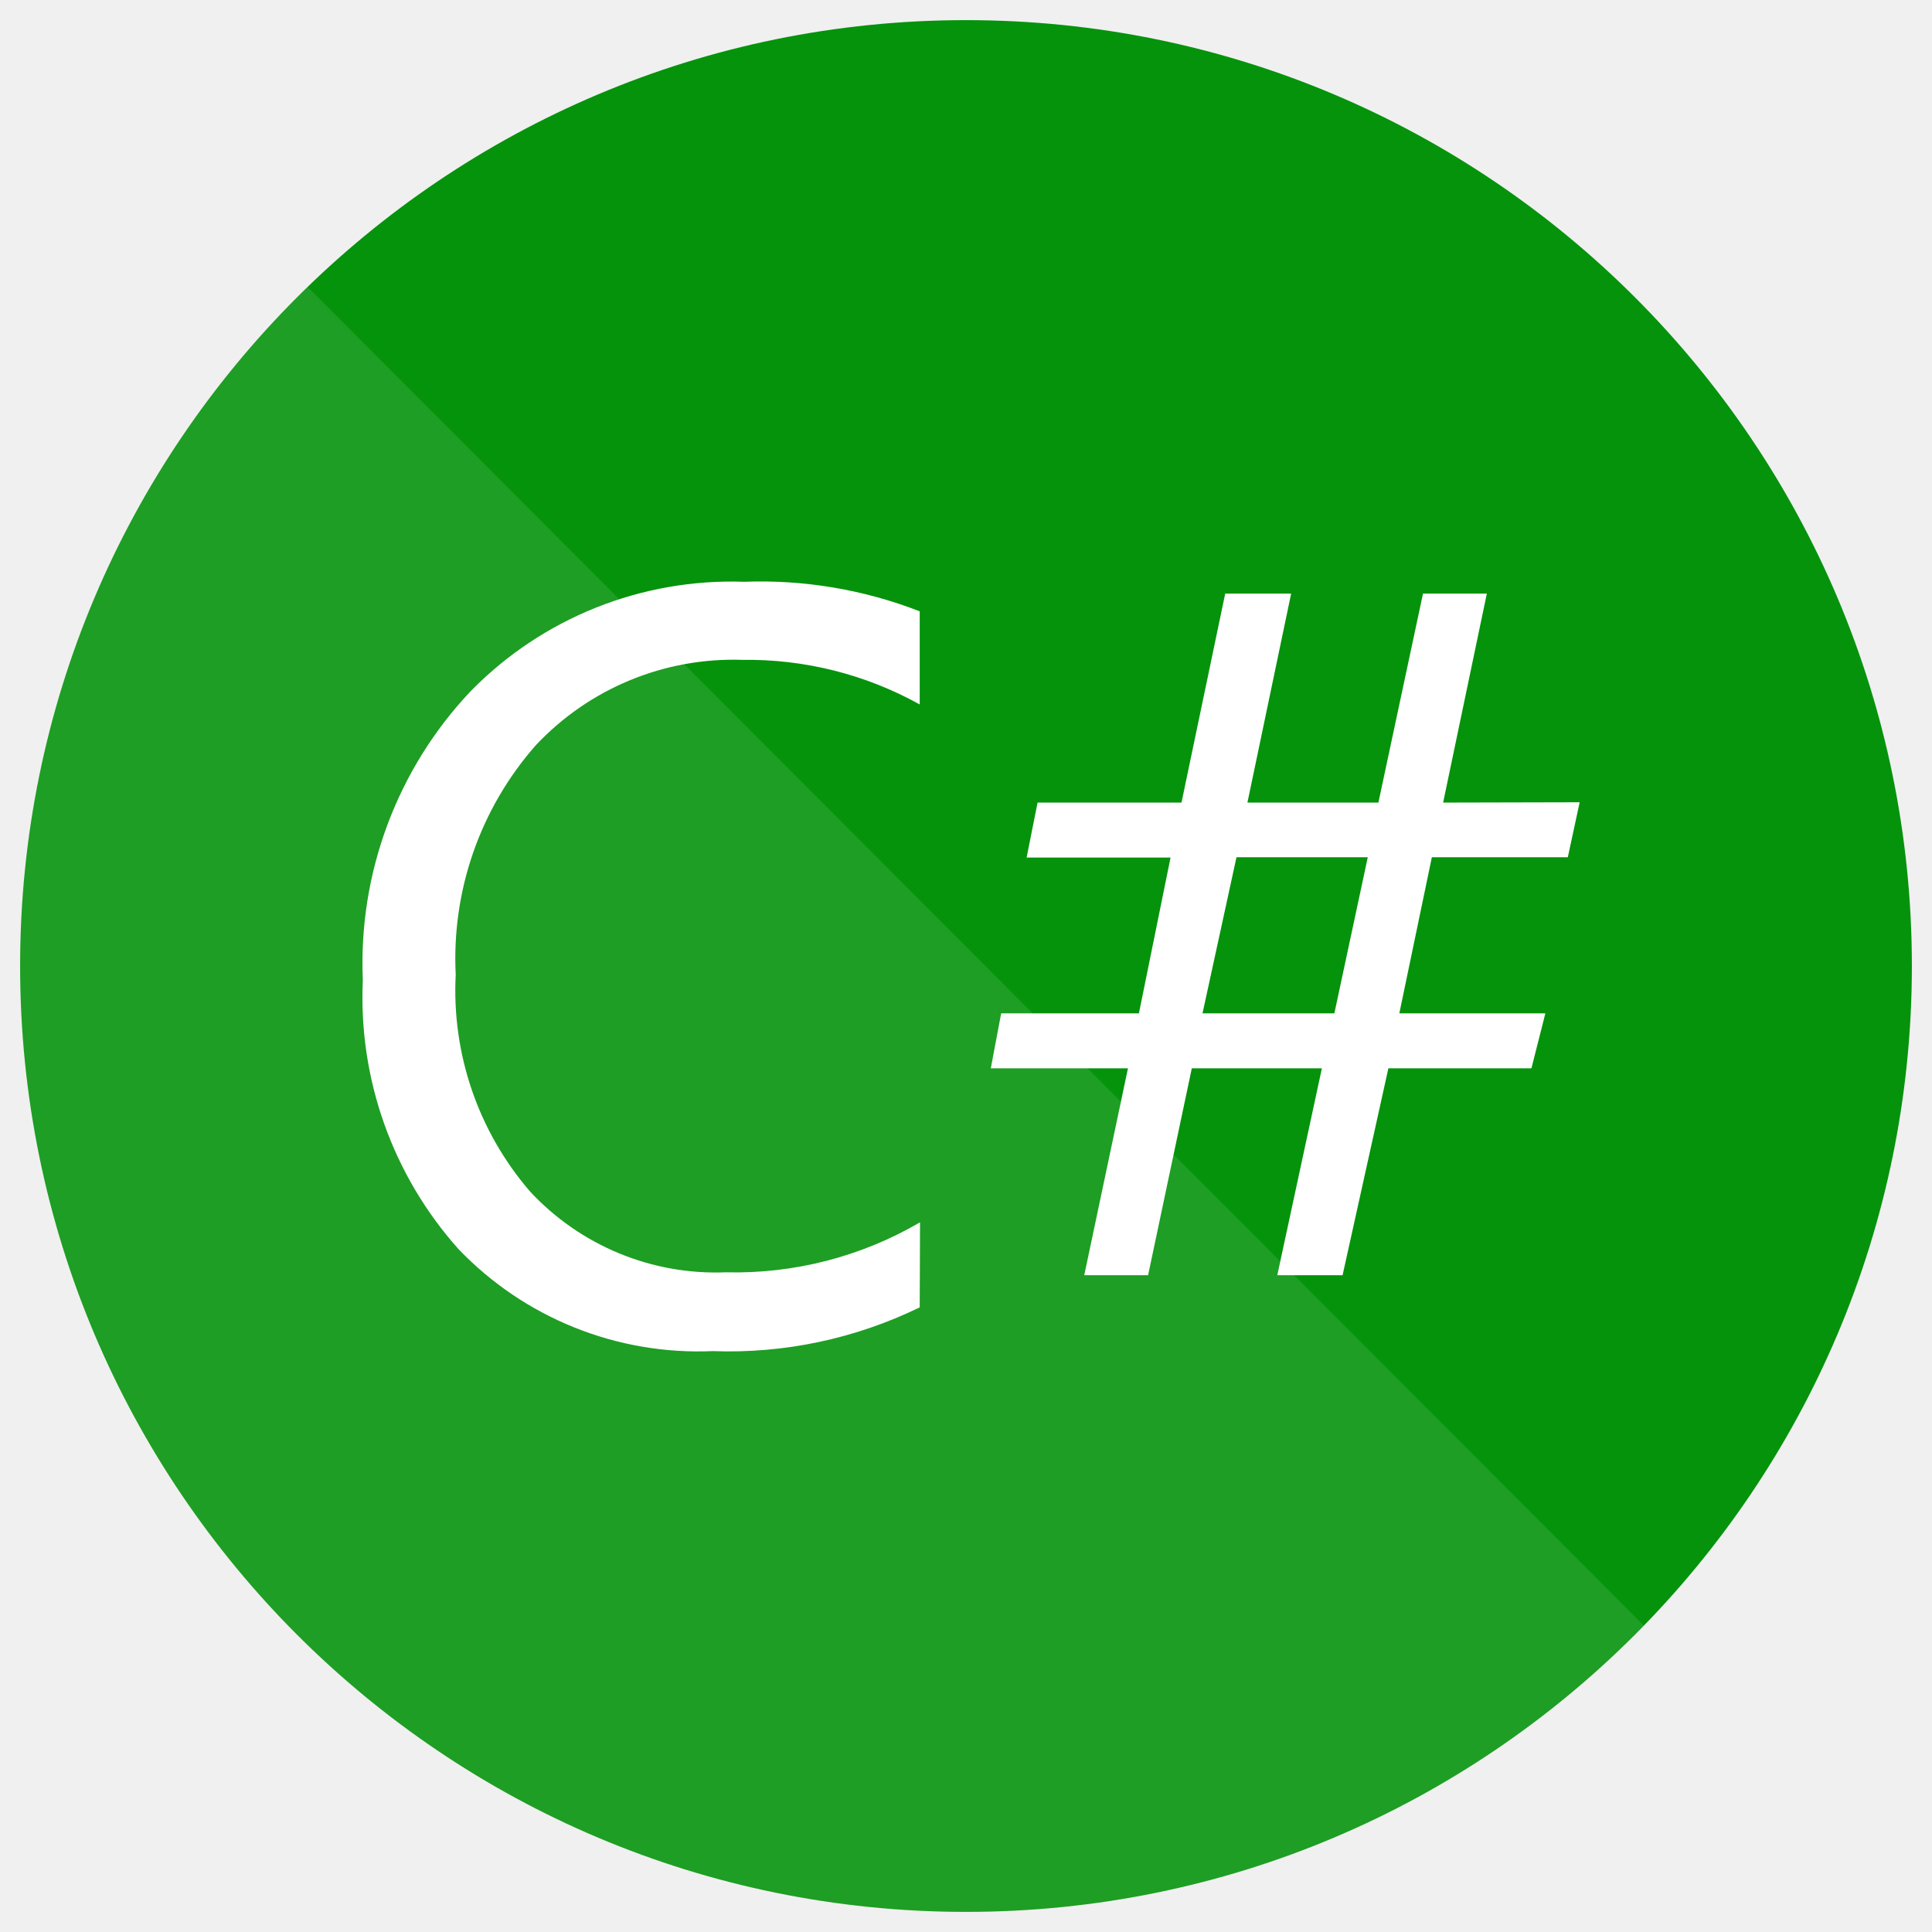
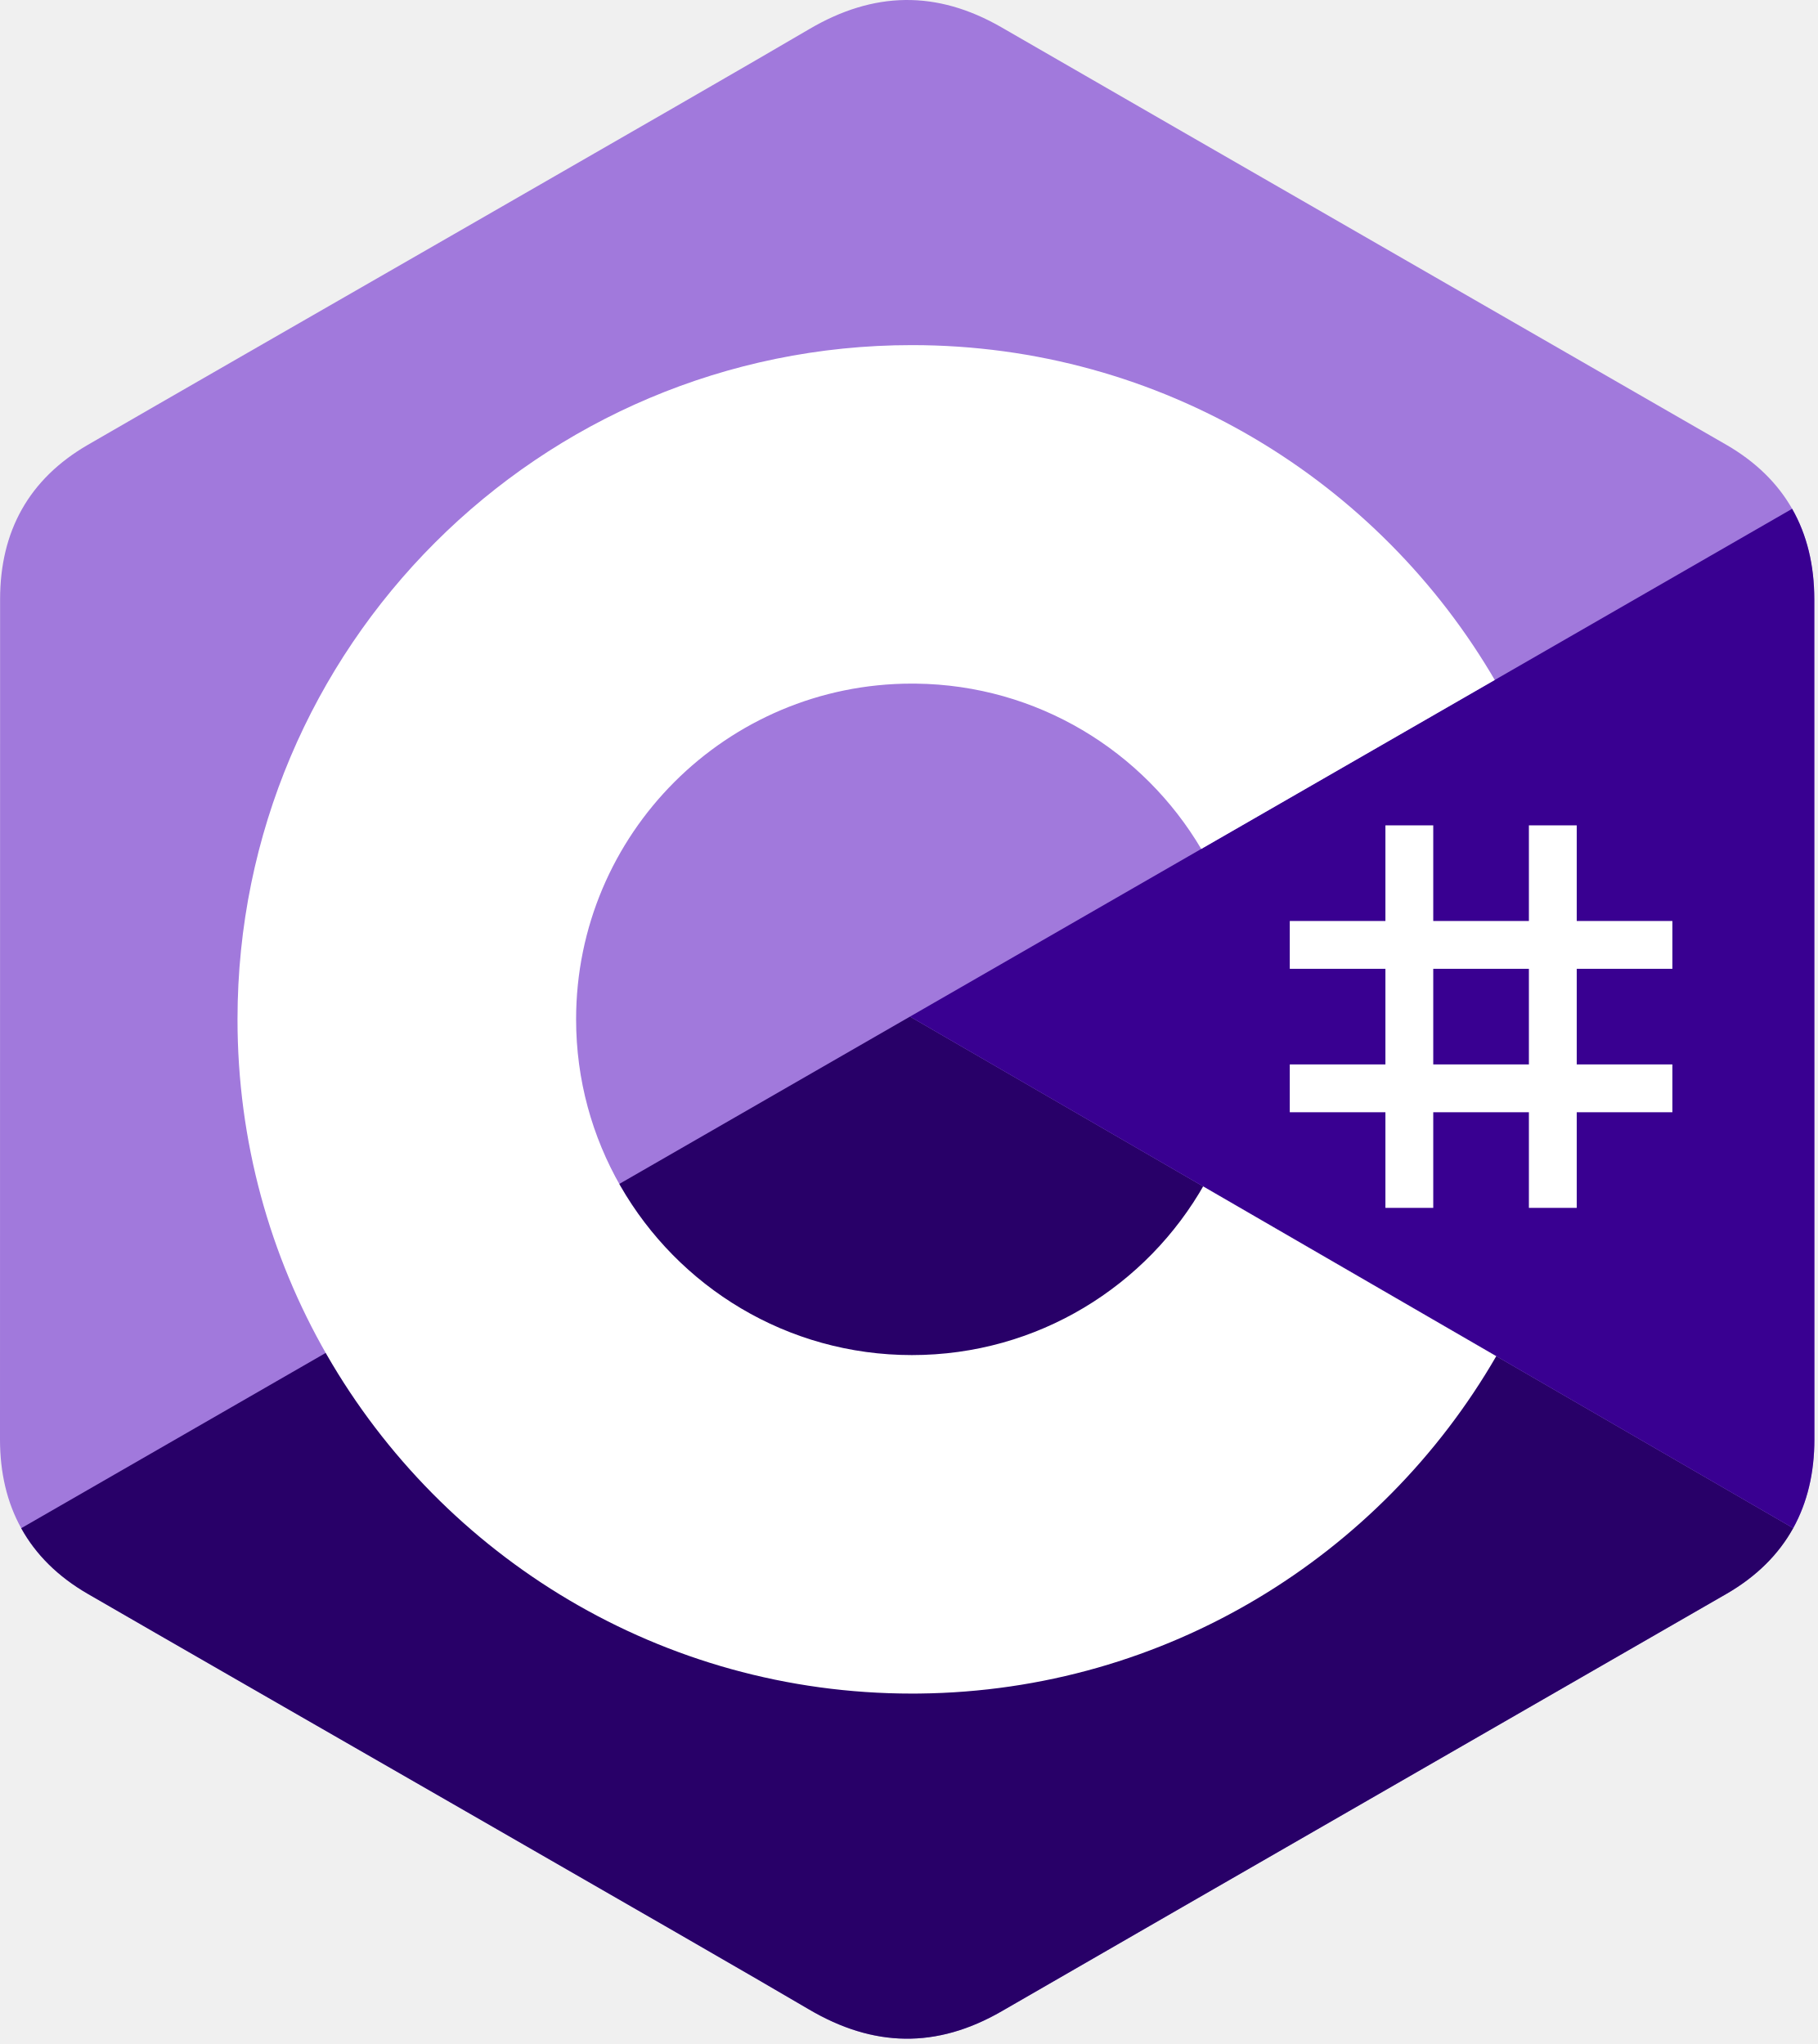
- <svg xmlns="http://www.w3.org/2000/svg" fill="none" viewBox="0 0 24 24" id="C-Sharp--Streamline-Svg-Logos" height="24" width="24">
-   <path fill="#05930c" d="M12 23.75c6.489 0 11.75 -5.261 11.75 -11.75S18.489 0.25 12 0.25 0.25 5.511 0.25 12s5.261 11.75 11.75 11.75Z" stroke-width="0.25" />
-   <path fill="#ffffff" fill-opacity=".1" d="M3.821 3.564 20.421 20.194C18.286 22.388 15.302 23.75 12 23.75c-6.489 0 -11.75 -5.261 -11.75 -11.75 0 -3.31 1.369 -6.301 3.571 -8.436Z" stroke-width="0.25" />
-   <path fill="#ffffff" d="M11.424 16.241c-0.799 0.389 -1.682 0.576 -2.57 0.543 -1.188 0.052 -2.34 -0.411 -3.161 -1.27 -0.816 -0.915 -1.242 -2.113 -1.186 -3.338 -0.057 -1.327 0.425 -2.621 1.337 -3.587 0.891 -0.912 2.126 -1.406 3.4 -1.362 0.745 -0.028 1.487 0.097 2.181 0.367v1.157c-0.673 -0.374 -1.433 -0.565 -2.203 -0.554 -0.97 -0.032 -1.907 0.356 -2.57 1.065 -0.688 0.784 -1.043 1.804 -0.991 2.846 -0.051 0.984 0.281 1.95 0.925 2.695 0.625 0.672 1.513 1.039 2.431 1.002 0.846 0.021 1.681 -0.194 2.412 -0.621l-0.004 1.058Zm8.199 -6.275 -0.147 0.683h-1.689l-0.404 1.939h1.814l-0.173 0.683h-1.777l-0.569 2.57h-0.811l0.554 -2.57h-1.616l-0.543 2.57h-0.793l0.543 -2.57h-1.704l0.129 -0.683h1.711l0.393 -1.935h-1.788l0.136 -0.683h1.788l0.543 -2.596h0.819l-0.543 2.596h1.627l0.554 -2.596H18.47l-0.543 2.596 1.696 -0.004Zm-2.633 0.683h-1.63l-0.422 1.939h1.638l0.415 -1.939Z" stroke-width="0.25" />
+ <svg xmlns="http://www.w3.org/2000/svg" width="256px" height="288px" viewBox="0 0 256 288" version="1.1" preserveAspectRatio="xMidYMid">
+   <g>
+     <path d="M255.569,84.452 C255.567,79.622 254.534,75.354 252.445,71.691 C250.393,68.089 247.32,65.07 243.198,62.683 C209.173,43.064 175.115,23.505 141.101,3.866 C131.931,-1.428 123.04,-1.235 113.938,4.135 C100.395,12.122 32.59,50.969 12.385,62.672 C4.064,67.489 0.015,74.861 0.013,84.443 C0,123.898 0.013,163.352 0,202.808 C0,207.532 0.991,211.717 2.988,215.325 C5.041,219.036 8.157,222.138 12.374,224.579 C32.58,236.282 100.394,275.126 113.934,283.115 C123.04,288.488 131.931,288.68 141.104,283.384 C175.119,263.744 209.179,244.186 243.209,224.567 C247.426,222.127 250.542,219.023 252.595,215.315 C254.589,211.707 255.582,207.522 255.582,202.797 C255.582,202.797 255.582,123.908 255.569,84.452" fill="#A179DC" fill-rule="nonzero" />
+     <path d="M128.182,143.241 L2.988,215.325 C5.041,219.036 8.157,222.138 12.374,224.579 C32.58,236.282 100.394,275.126 113.934,283.115 C123.04,288.488 131.931,288.68 141.104,283.384 C175.119,263.744 209.179,244.186 243.209,224.567 C247.426,222.127 250.542,219.023 252.595,215.315 L128.182,143.241" fill="#280068" fill-rule="nonzero" />
+     <path d="M255.569,84.452 C255.567,79.622 254.534,75.354 252.445,71.691 L128.182,143.241 L252.595,215.315 C254.589,211.707 255.58,207.522 255.582,202.797 C255.582,202.797 255.582,123.908 255.569,84.452" fill="#390091" fill-rule="nonzero" />
+     <path d="M201.892,116.294 L201.892,129.768 L215.366,129.768 L215.366,116.294 L222.103,116.294 L222.103,129.768 L235.577,129.768 L235.577,136.505 L222.103,136.505 L222.103,149.978 L235.577,149.978 L235.577,156.715 L222.103,156.715 L222.103,170.189 L215.366,170.189 L215.366,156.715 L201.892,156.715 L201.892,170.189 L195.155,170.189 L195.155,156.715 L181.682,156.715 L181.682,149.978 L195.155,149.978 L195.155,136.505 L181.682,136.505 L181.682,129.768 L195.155,129.768 L195.155,116.294 L201.892,116.294 Z M215.366,136.505 L201.892,136.505 L201.892,149.978 L215.366,149.978 L215.366,136.505 Z" fill="#FFFFFF" />
+     <path d="M128.457,48.626 C163.601,48.626 194.284,67.712 210.719,96.082 L210.558,95.809 L169.21,119.617 C161.063,105.824 146.128,96.515 128.996,96.323 L128.457,96.32 C102.331,96.32 81.151,117.5 81.151,143.625 C81.151,152.169 83.428,160.178 87.39,167.095 C95.544,181.33 110.873,190.931 128.457,190.931 C146.15,190.931 161.566,181.208 169.678,166.821 L169.481,167.166 L210.768,191.084 C194.513,219.213 164.25,238.241 129.515,238.62 L128.457,238.626 C93.202,238.626 62.432,219.422 46.038,190.902 C38.035,176.979 33.456,160.838 33.456,143.625 C33.456,91.159 75.988,48.626 128.457,48.626 Z" fill="#FFFFFF" fill-rule="nonzero" />
+   </g>
</svg>
